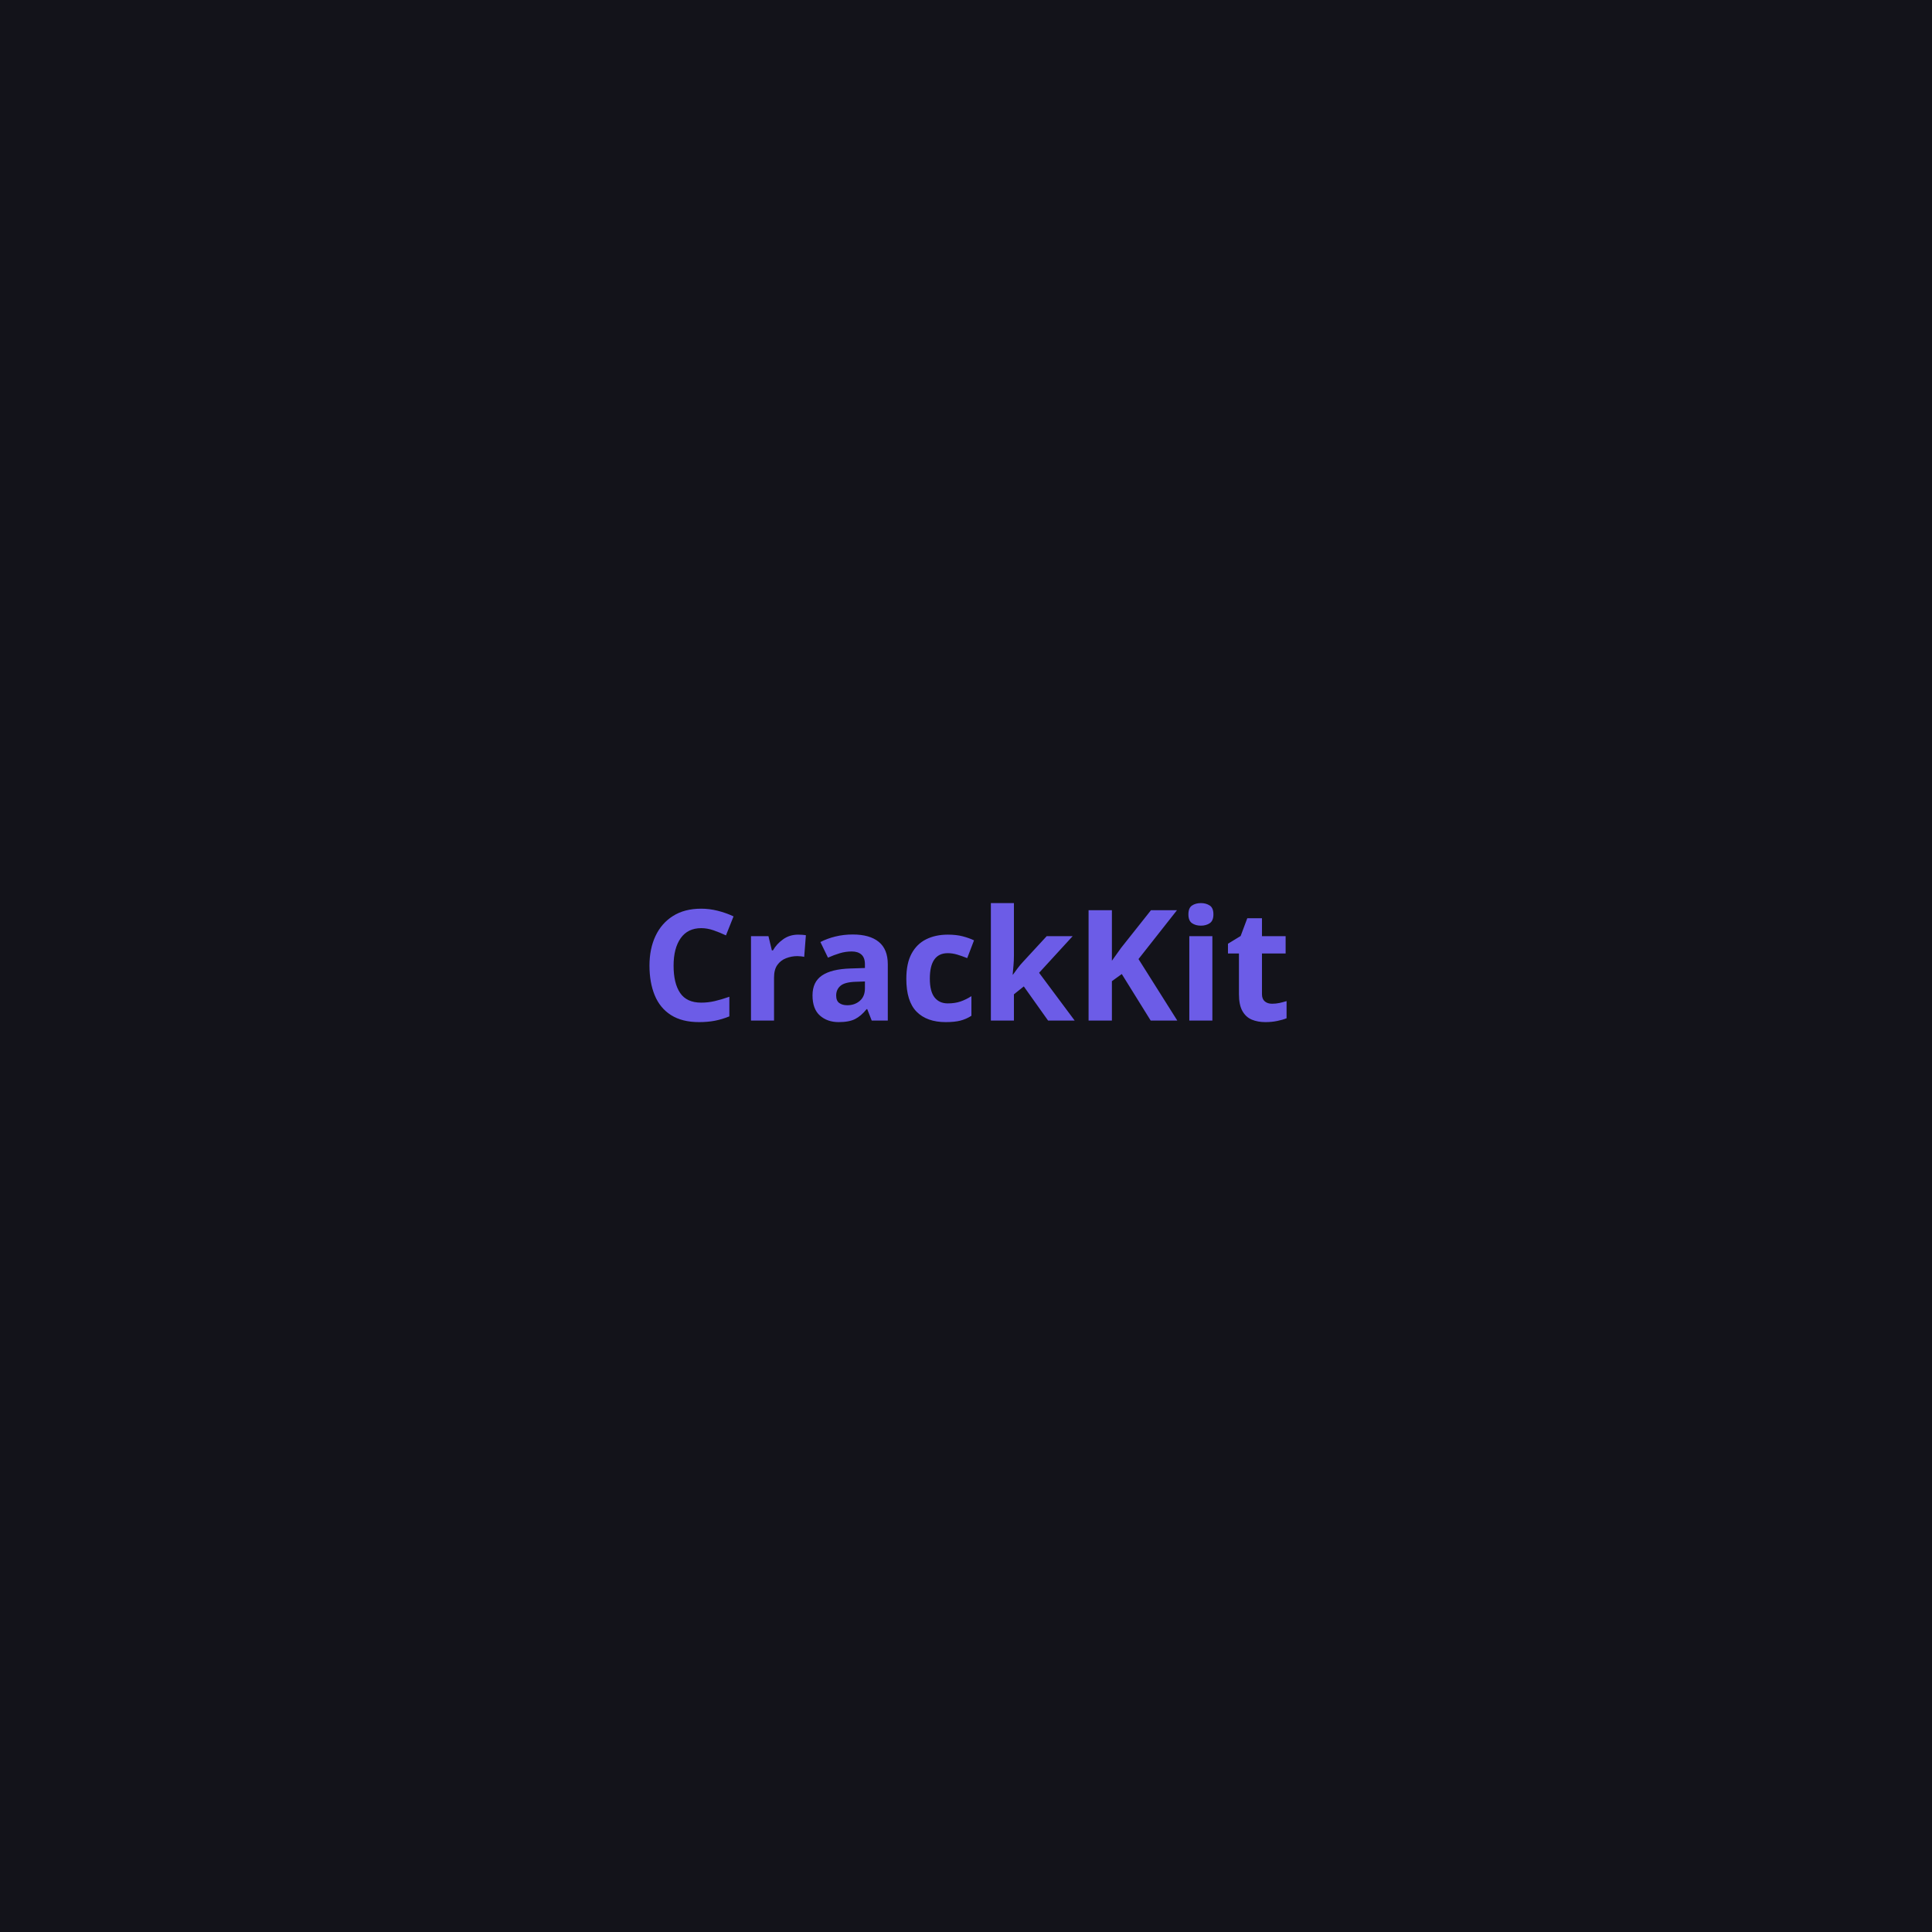
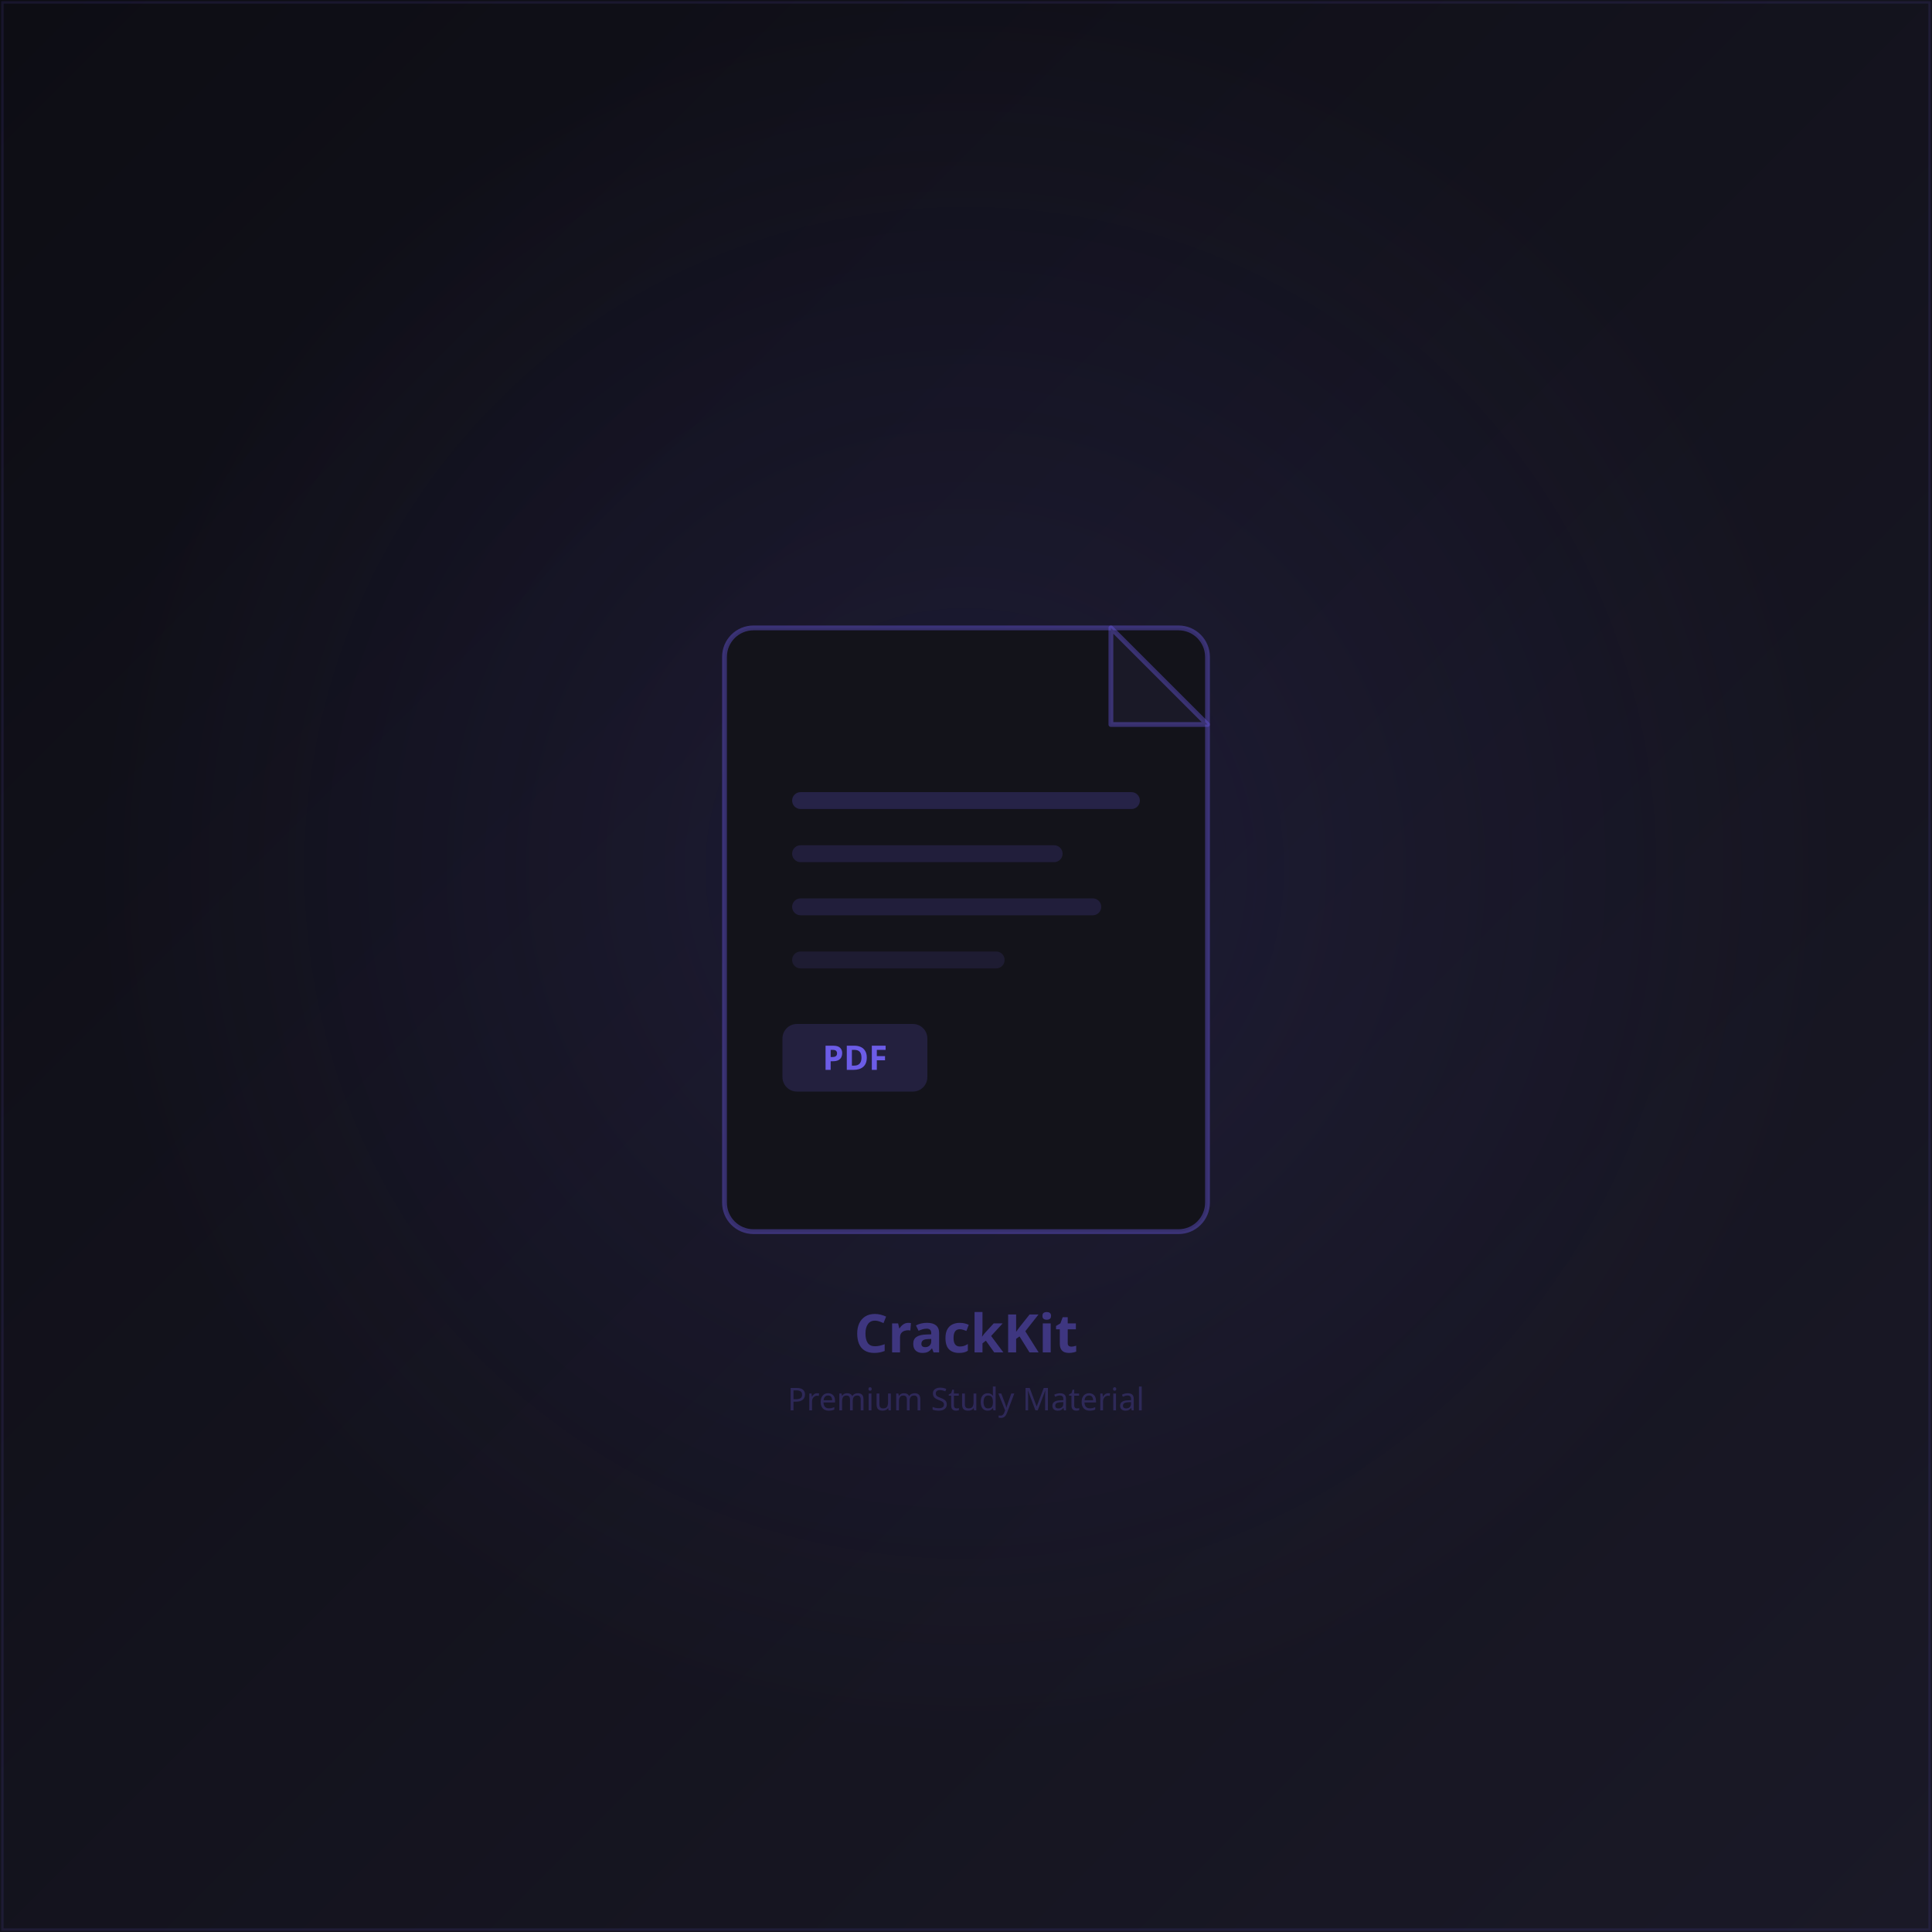
<svg xmlns="http://www.w3.org/2000/svg" width="800" height="800" viewBox="0 0 800 800">
-   <rect width="100%" height="100%" fill="#13131A" />
-   <text x="50%" y="50%" font-family="sans-serif" font-weight="bold" font-size="64" fill="#6C5CE7" text-anchor="middle" dominant-baseline="middle">
-     CrackKit
-   </text>
+   <defs>
+     <linearGradient id="bg" x1="0%" y1="0%" x2="100%" y2="100%">
+       <stop offset="0%" stop-color="#0d0d14" />
+       <stop offset="100%" stop-color="#1a1927" />
+     </linearGradient>
+     <radialGradient id="glow" cx="50%" cy="45%" r="45%">
+       <stop offset="0%" stop-color="#6C5CE7" stop-opacity="0.12" />
+       <stop offset="100%" stop-color="#6C5CE7" stop-opacity="0" />
+     </radialGradient>
+   </defs>
+   <rect width="800" height="800" fill="url(#bg)" />
+   <rect width="800" height="800" fill="url(#glow)" />
+   <rect x="1" y="1" width="798" height="798" fill="none" stroke="#6C5CE7" stroke-opacity="0.12" stroke-width="1" />
+   <rect x="300" y="260" width="200" height="250" rx="12" fill="#13131A" stroke="#6C5CE7" stroke-opacity="0.4" stroke-width="2" />
+   <polygon points="460,260 500,300 460,300" fill="#1a1927" stroke="#6C5CE7" stroke-opacity="0.4" stroke-width="2" stroke-linejoin="round" />
+   <rect x="328" y="328" width="144" height="7" rx="3.5" fill="#6C5CE7" fill-opacity="0.22" />
+   <rect x="328" y="350" width="112" height="7" rx="3.5" fill="#6C5CE7" fill-opacity="0.16" />
+   <rect x="328" y="372" width="128" height="7" rx="3.5" fill="#6C5CE7" fill-opacity="0.16" />
+   <rect x="328" y="394" width="88" height="7" rx="3.5" fill="#6C5CE7" fill-opacity="0.12" />
+   <rect x="324" y="424" width="60" height="28" rx="6" fill="#6C5CE7" fill-opacity="0.18" />
+   <text x="354" y="443" font-family="sans-serif" font-weight="700" font-size="14" fill="#6C5CE7" text-anchor="middle">PDF</text>
+   <text x="400" y="560" font-family="sans-serif" font-weight="600" font-size="22" fill="#6C5CE7" fill-opacity="0.45" text-anchor="middle">CrackKit</text>
+   <text x="400" y="584" font-family="sans-serif" font-size="13" fill="#6C5CE7" fill-opacity="0.25" text-anchor="middle">Premium Study Material</text>
</svg>
